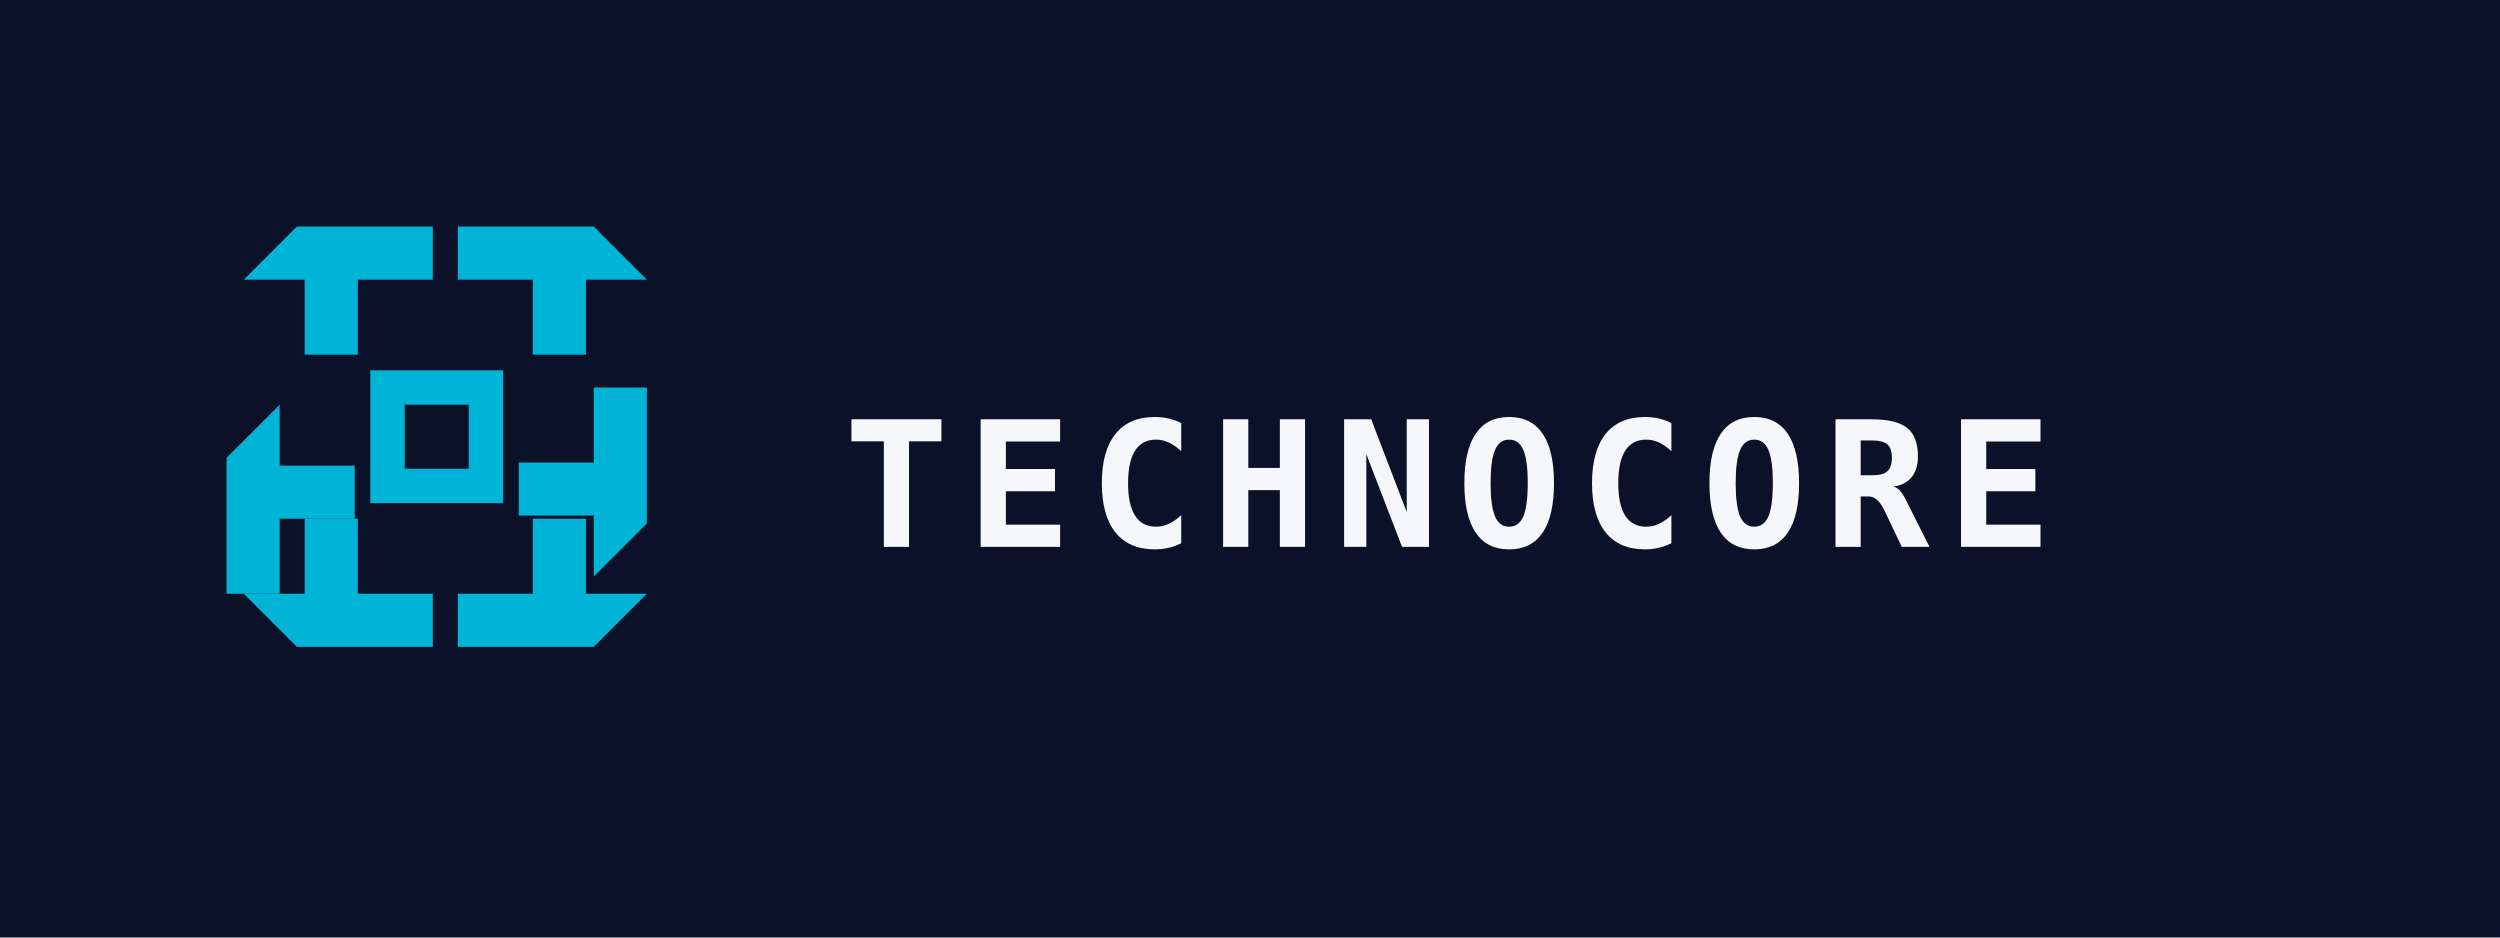
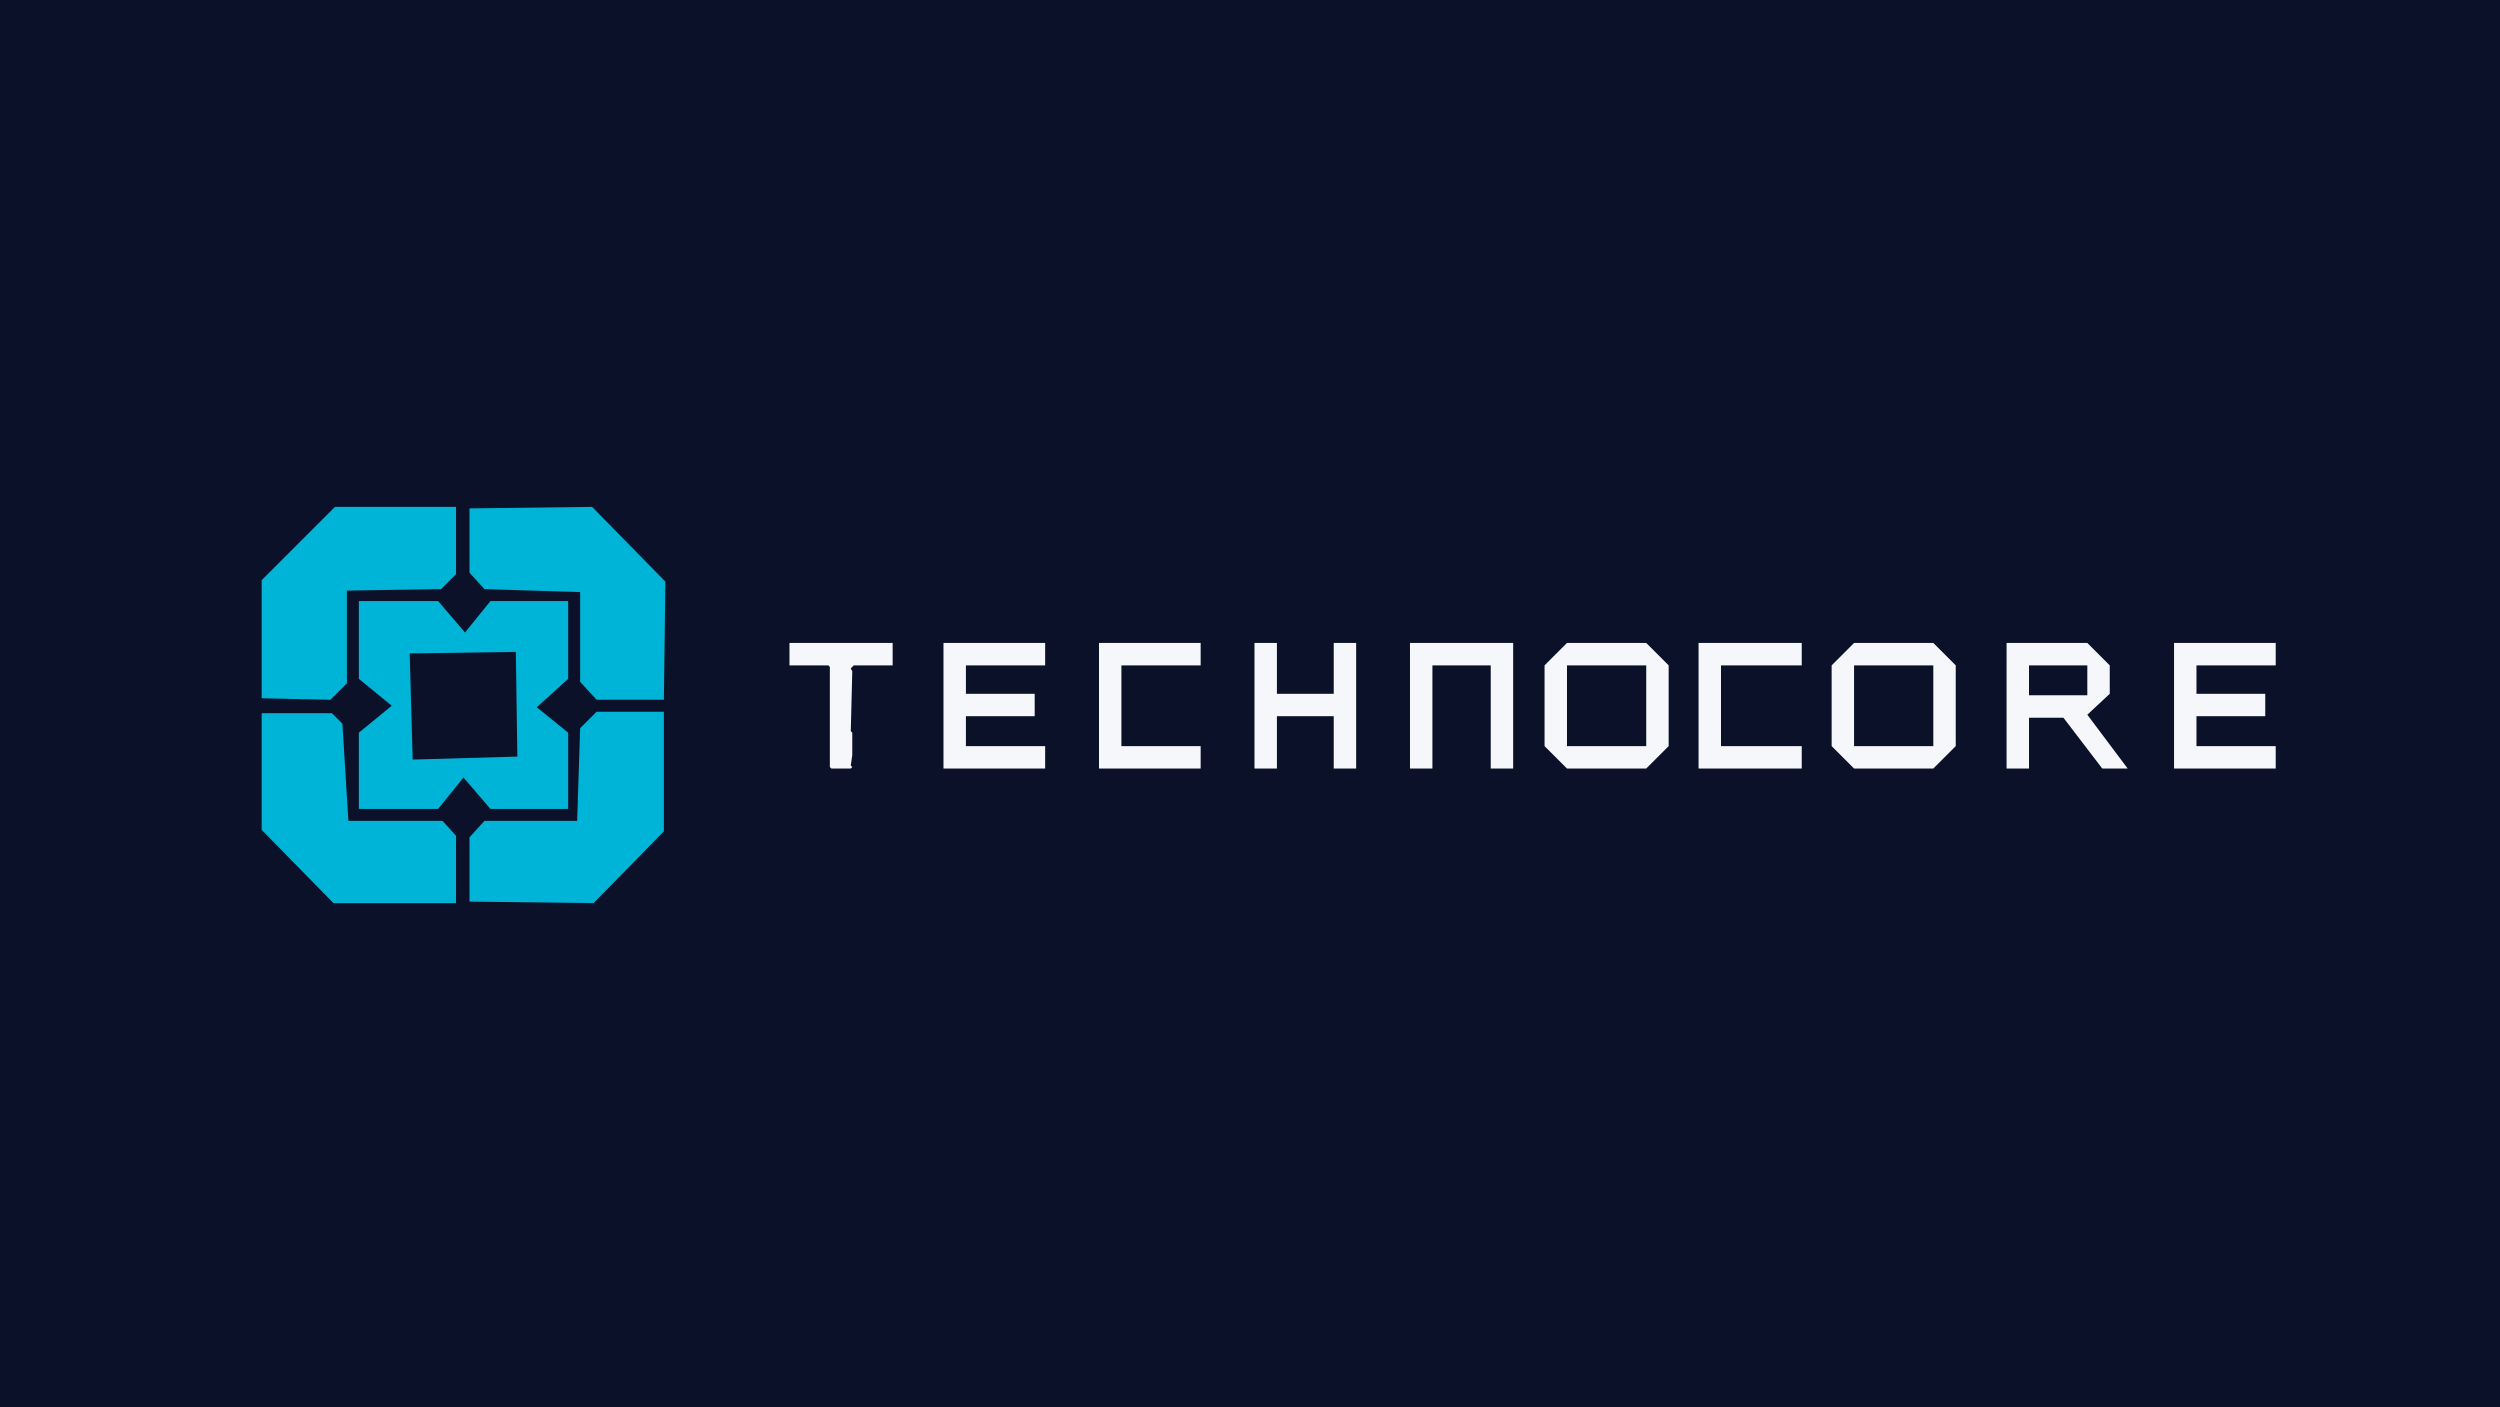
- <svg xmlns="http://www.w3.org/2000/svg" width="1600" height="600" viewBox="0 0 1600 600" role="img" aria-labelledby="title desc">
-   <rect width="1600" height="600" fill="#0A1128" />
-   <g fill="#00B4D8" transform="translate(145 145)">
-     <path d="M45 0H132V34H84V82H50V34H11Z" />
-     <path d="M148 0H235L269 34H230V82H196V34H148Z" />
-     <path d="M0 45L34 11V50H82V84H34V132H0Z" transform="translate(0 103)" />
-     <path d="M269 103V190L235 224V185H187V151H235V103Z" />
-     <path d="M45 269L11 235H50V187H84V235H132V269Z" />
-     <path d="M148 269V235H196V187H230V235H269L235 269Z" />
-     <path fill-rule="evenodd" d="M92 92H177V177H92ZM114 114V155H155V114Z" />
-   </g>
-   <text x="540" y="350" fill="#F5F7FA" font-family="'Space Mono', ui-monospace, SFMono-Regular, Menlo, Consolas, monospace" font-size="112" font-weight="700" letter-spacing="11">TECHNOCORE</text>
+ <svg xmlns="http://www.w3.org/2000/svg" width="1672" height="941" viewBox="0 0 1672 941">
+   <rect width="1672" height="941" fill="#0A1128" />
+   <path d="M 305 339 L 224 339 L 175 388 L 175 467 L 221 468 L 232 457 L 232 395 L 295 394 L 305 384 Z M 314 340 L 314 383 L 324 394 L 388 396 L 388 456 L 399 468 L 444 468 L 445 389 L 396 339 Z M 240 402 L 240 454 L 262 472 L 240 490 L 240 541 L 293 541 L 310 520 L 328 541 L 380 541 L 380 490 L 359 473 L 380 454 L 380 402 L 328 402 L 311 423 L 293 402 Z M 274 437 L 345 436 L 346 506 L 276 508 Z M 175 477 L 175 555 L 223 604 L 305 604 L 305 559 L 296 549 L 233 549 L 229 484 L 222 477 Z M 444 476 L 399 476 L 388 487 L 386 549 L 324 549 L 314 560 L 314 603 L 397 604 L 444 556 Z" fill="#00B4D8" fill-rule="evenodd" />
+   <path d="M 528 430 L 528 445 L 554 445 L 555 446 L 555 513 L 556 514 L 569 514 L 570 513 L 569 512 L 570 505 L 570 490 L 569 489 L 570 449 L 569 447 L 571 445 L 597 445 L 597 430 Z M 631 430 L 631 514 L 699 514 L 699 499 L 646 499 L 646 479 L 692 479 L 692 464 L 646 464 L 646 445 L 699 445 L 699 430 Z M 735 430 L 735 514 L 803 514 L 803 499 L 750 499 L 750 445 L 803 445 L 803 430 Z M 839 430 L 839 514 L 854 514 L 854 479 L 892 479 L 892 514 L 907 514 L 907 430 L 892 430 L 892 464 L 854 464 L 854 430 Z M 943 430 L 943 514 L 958 514 L 958 445 L 997 445 L 997 514 L 1012 514 L 1012 430 Z M 1048 430 L 1033 445 L 1033 499 L 1048 514 L 1101 514 L 1116 499 L 1116 445 L 1101 430 Z M 1063 445 L 1086 445 L 1101 445 L 1101 499 L 1048 499 L 1048 445 Z M 1136 430 L 1136 514 L 1205 514 L 1205 499 L 1151 499 L 1151 445 L 1205 445 L 1205 430 Z M 1240 430 L 1225 445 L 1225 499 L 1240 514 L 1293 514 L 1308 499 L 1308 445 L 1293 430 Z M 1255 445 L 1278 445 L 1293 445 L 1293 499 L 1240 499 L 1240 445 Z M 1342 430 L 1342 514 L 1357 514 L 1357 480 L 1380 480 L 1406 514 L 1423 514 L 1396 478 L 1411 464 L 1411 445 L 1396 430 Z M 1357 445 L 1381 445 L 1396 445 L 1396 465 L 1381 465 L 1357 465 Z M 1454 430 L 1454 514 L 1522 514 L 1522 499 L 1469 499 L 1469 479 L 1515 479 L 1515 464 L 1469 464 L 1469 445 L 1522 445 L 1522 430 Z" fill="#F5F7FA" fill-rule="evenodd" />
</svg>
